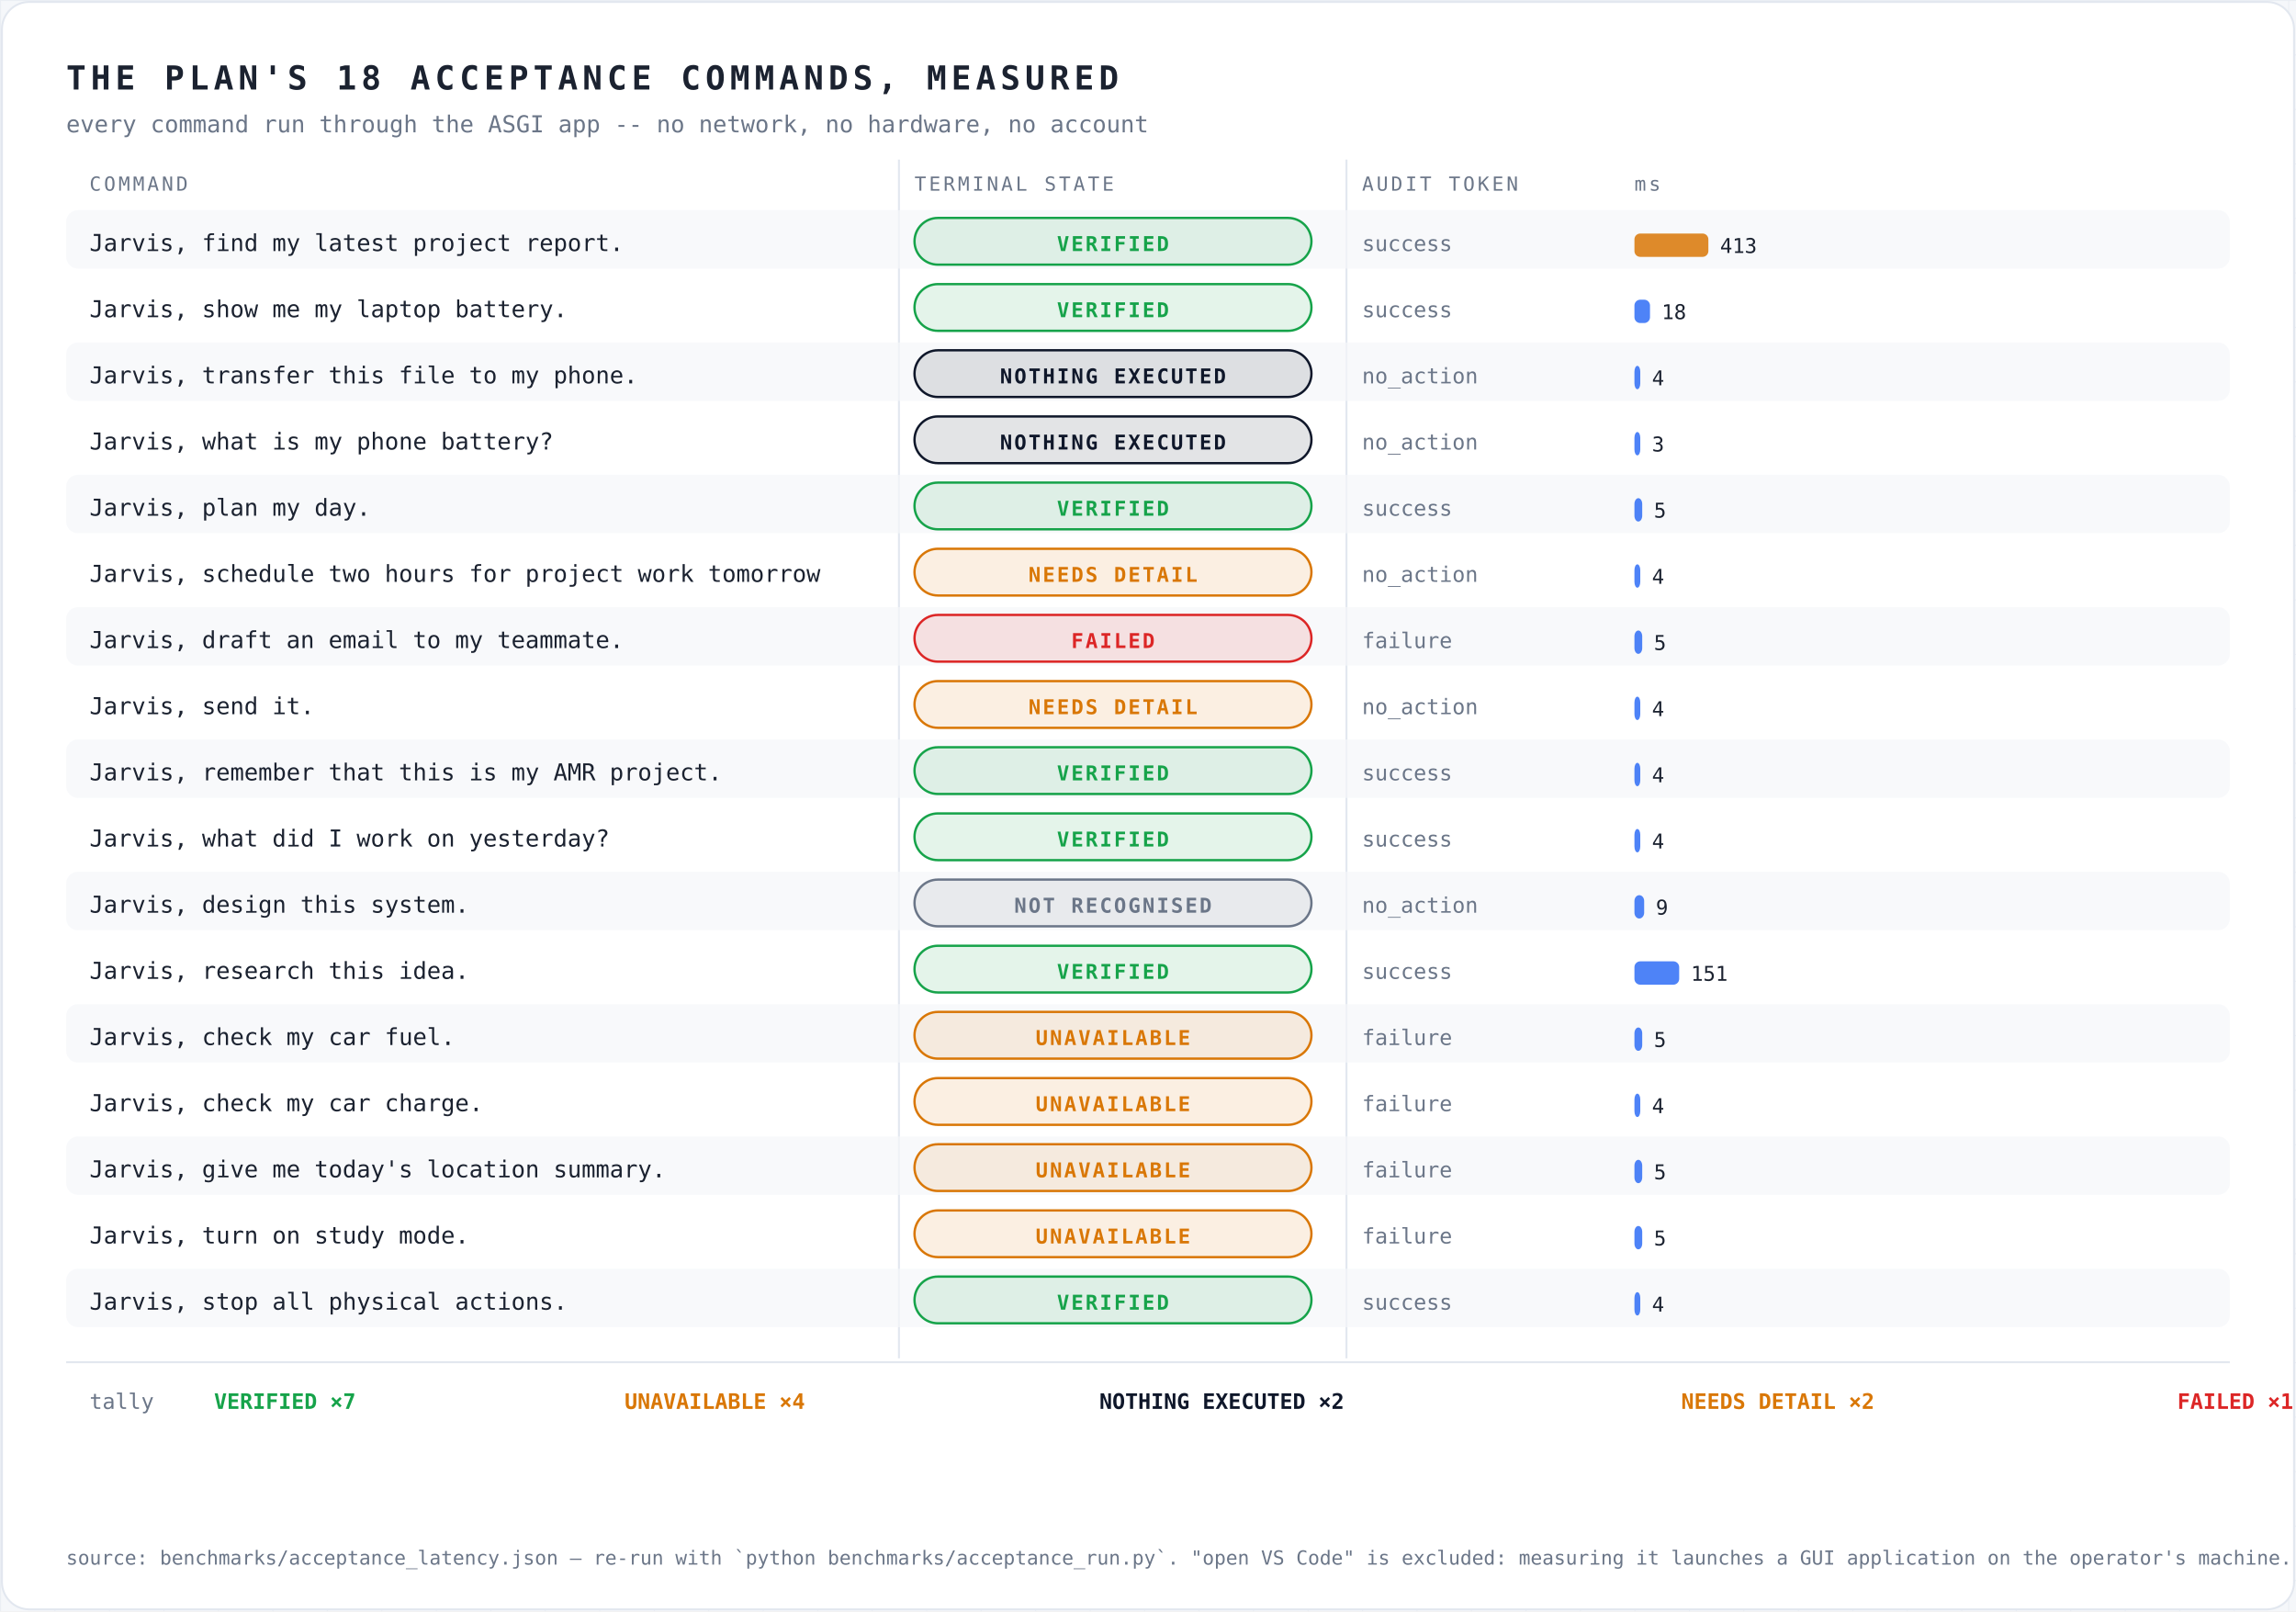
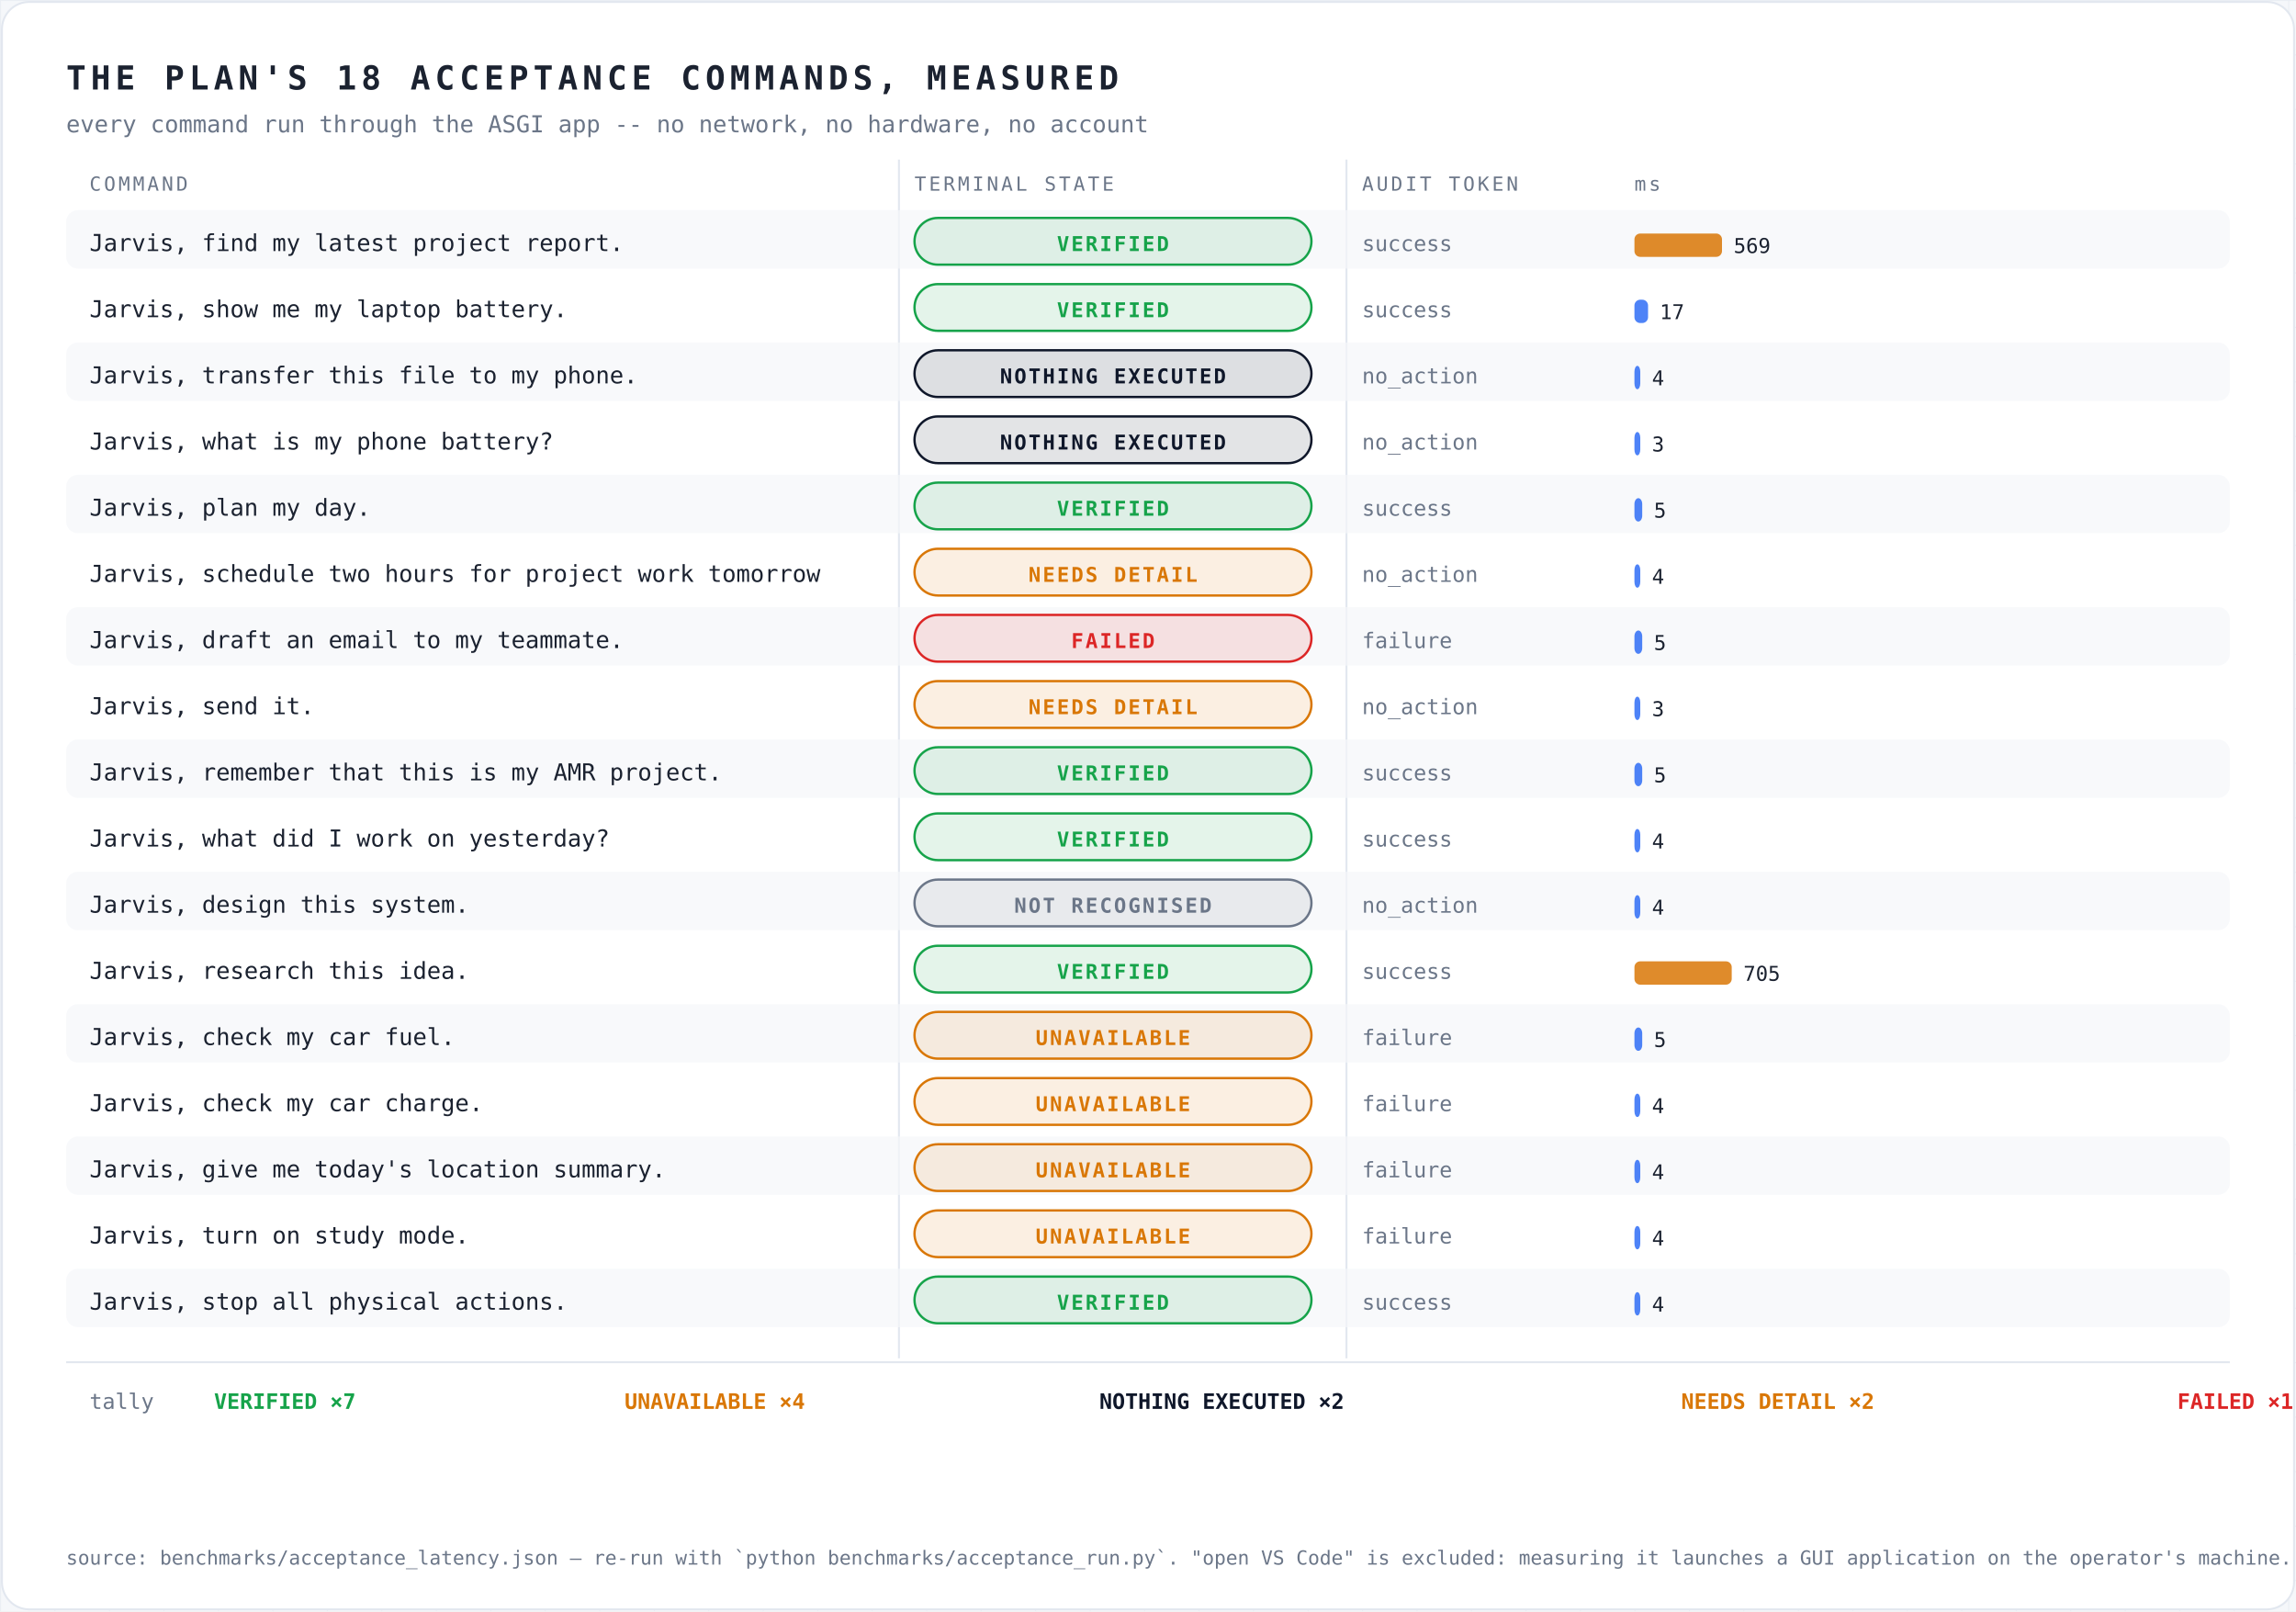
<svg xmlns="http://www.w3.org/2000/svg" width="1180" height="828" viewBox="0 0 1180 828" role="img" aria-label="THE PLAN'S 18 ACCEPTANCE COMMANDS, MEASURED: every command run through the ASGI app -- no network, no hardware, no account">
  <defs>
    <pattern id="grid" width="28" height="28" patternUnits="userSpaceOnUse">
      <path d="M28 0H0v28" fill="none" stroke="#e2e7ef" stroke-width="1" />
    </pattern>
  </defs>
  <rect width="100%" height="100%" fill="#f5f7fa" />
  <rect width="100%" height="100%" fill="url(#grid)" opacity=".55" />
  <rect x="1" y="1" width="1178" height="826" rx="14" fill="#ffffff" stroke="#e2e7ef" />
  <text x="34" y="46" font-family="ui-monospace, 'SF Mono', Menlo, Consolas, monospace" font-size="17" font-weight="700" letter-spacing="2.4" fill="#1b2230">THE PLAN'S 18 ACCEPTANCE COMMANDS, MEASURED</text>
  <text x="34" y="68" font-family="ui-monospace, 'SF Mono', Menlo, Consolas, monospace" font-size="12" fill="#6b7688">every command run through the ASGI app -- no network, no hardware, no account</text>
  <text x="46" y="98" font-family="ui-monospace, 'SF Mono', Menlo, Consolas, monospace" font-size="10" letter-spacing="1.4" fill="#6b7688">COMMAND</text>
  <text x="470" y="98" font-family="ui-monospace, 'SF Mono', Menlo, Consolas, monospace" font-size="10" letter-spacing="1.4" fill="#6b7688">TERMINAL STATE</text>
  <text x="700" y="98" font-family="ui-monospace, 'SF Mono', Menlo, Consolas, monospace" font-size="10" letter-spacing="1.4" fill="#6b7688">AUDIT TOKEN</text>
  <text x="840" y="98" font-family="ui-monospace, 'SF Mono', Menlo, Consolas, monospace" font-size="10" letter-spacing="1.4" fill="#6b7688">ms</text>
  <line x1="462" y1="82" x2="462" y2="698" stroke="#e2e7ef" />
  <line x1="692" y1="82" x2="692" y2="698" stroke="#e2e7ef" />
  <rect x="34" y="108" width="1112" height="30" rx="6" fill="#f5f7fa" opacity=".7" />
  <text x="46" y="129" font-family="ui-monospace, 'SF Mono', Menlo, Consolas, monospace" font-size="12" fill="#1b2230">Jarvis, find my latest project report.</text>
  <rect x="470" y="112" width="204" height="24" rx="12" fill="#16a34a" opacity=".12" />
  <rect x="470" y="112" width="204" height="24" rx="12" fill="none" stroke="#16a34a" stroke-width="1.2" />
  <text x="572.0" y="129" text-anchor="middle" font-family="ui-monospace, 'SF Mono', Menlo, Consolas, monospace" font-size="10.5" font-weight="700" letter-spacing="1" fill="#16a34a">VERIFIED</text>
  <text x="700" y="129" font-family="ui-monospace, 'SF Mono', Menlo, Consolas, monospace" font-size="11" fill="#6b7688">success</text>
-   <rect x="840" y="120" width="38" height="12" rx="3" fill="#d97706" opacity=".85" />
-   <text x="884" y="130" font-family="ui-monospace, 'SF Mono', Menlo, Consolas, monospace" font-size="10.5" fill="#1b2230">413</text>
+   <rect x="840" y="120" width="45" height="12" rx="3" fill="#d97706" opacity=".85" />
+   <text x="891" y="130" font-family="ui-monospace, 'SF Mono', Menlo, Consolas, monospace" font-size="10.5" fill="#1b2230">569</text>
  <text x="46" y="163" font-family="ui-monospace, 'SF Mono', Menlo, Consolas, monospace" font-size="12" fill="#1b2230">Jarvis, show me my laptop battery.</text>
  <rect x="470" y="146" width="204" height="24" rx="12" fill="#16a34a" opacity=".12" />
  <rect x="470" y="146" width="204" height="24" rx="12" fill="none" stroke="#16a34a" stroke-width="1.2" />
  <text x="572.0" y="163" text-anchor="middle" font-family="ui-monospace, 'SF Mono', Menlo, Consolas, monospace" font-size="10.5" font-weight="700" letter-spacing="1" fill="#16a34a">VERIFIED</text>
  <text x="700" y="163" font-family="ui-monospace, 'SF Mono', Menlo, Consolas, monospace" font-size="11" fill="#6b7688">success</text>
-   <rect x="840" y="154" width="8" height="12" rx="3" fill="#2f6df6" opacity=".85" />
-   <text x="854" y="164" font-family="ui-monospace, 'SF Mono', Menlo, Consolas, monospace" font-size="10.5" fill="#1b2230">18</text>
+   <rect x="840" y="154" width="7" height="12" rx="3" fill="#2f6df6" opacity=".85" />
+   <text x="853" y="164" font-family="ui-monospace, 'SF Mono', Menlo, Consolas, monospace" font-size="10.5" fill="#1b2230">17</text>
  <rect x="34" y="176" width="1112" height="30" rx="6" fill="#f5f7fa" opacity=".7" />
  <text x="46" y="197" font-family="ui-monospace, 'SF Mono', Menlo, Consolas, monospace" font-size="12" fill="#1b2230">Jarvis, transfer this file to my phone.</text>
  <rect x="470" y="180" width="204" height="24" rx="12" fill="#0f172a" opacity=".12" />
  <rect x="470" y="180" width="204" height="24" rx="12" fill="none" stroke="#0f172a" stroke-width="1.2" />
  <text x="572.0" y="197" text-anchor="middle" font-family="ui-monospace, 'SF Mono', Menlo, Consolas, monospace" font-size="10.5" font-weight="700" letter-spacing="1" fill="#0f172a">NOTHING EXECUTED</text>
  <text x="700" y="197" font-family="ui-monospace, 'SF Mono', Menlo, Consolas, monospace" font-size="11" fill="#6b7688">no_action</text>
  <rect x="840" y="188" width="3" height="12" rx="3" fill="#2f6df6" opacity=".85" />
  <text x="849" y="198" font-family="ui-monospace, 'SF Mono', Menlo, Consolas, monospace" font-size="10.5" fill="#1b2230">4</text>
  <text x="46" y="231" font-family="ui-monospace, 'SF Mono', Menlo, Consolas, monospace" font-size="12" fill="#1b2230">Jarvis, what is my phone battery?</text>
  <rect x="470" y="214" width="204" height="24" rx="12" fill="#0f172a" opacity=".12" />
  <rect x="470" y="214" width="204" height="24" rx="12" fill="none" stroke="#0f172a" stroke-width="1.2" />
  <text x="572.0" y="231" text-anchor="middle" font-family="ui-monospace, 'SF Mono', Menlo, Consolas, monospace" font-size="10.5" font-weight="700" letter-spacing="1" fill="#0f172a">NOTHING EXECUTED</text>
  <text x="700" y="231" font-family="ui-monospace, 'SF Mono', Menlo, Consolas, monospace" font-size="11" fill="#6b7688">no_action</text>
  <rect x="840" y="222" width="3" height="12" rx="3" fill="#2f6df6" opacity=".85" />
  <text x="849" y="232" font-family="ui-monospace, 'SF Mono', Menlo, Consolas, monospace" font-size="10.5" fill="#1b2230">3</text>
  <rect x="34" y="244" width="1112" height="30" rx="6" fill="#f5f7fa" opacity=".7" />
  <text x="46" y="265" font-family="ui-monospace, 'SF Mono', Menlo, Consolas, monospace" font-size="12" fill="#1b2230">Jarvis, plan my day.</text>
  <rect x="470" y="248" width="204" height="24" rx="12" fill="#16a34a" opacity=".12" />
  <rect x="470" y="248" width="204" height="24" rx="12" fill="none" stroke="#16a34a" stroke-width="1.2" />
  <text x="572.0" y="265" text-anchor="middle" font-family="ui-monospace, 'SF Mono', Menlo, Consolas, monospace" font-size="10.5" font-weight="700" letter-spacing="1" fill="#16a34a">VERIFIED</text>
  <text x="700" y="265" font-family="ui-monospace, 'SF Mono', Menlo, Consolas, monospace" font-size="11" fill="#6b7688">success</text>
  <rect x="840" y="256" width="4" height="12" rx="3" fill="#2f6df6" opacity=".85" />
  <text x="850" y="266" font-family="ui-monospace, 'SF Mono', Menlo, Consolas, monospace" font-size="10.5" fill="#1b2230">5</text>
  <text x="46" y="299" font-family="ui-monospace, 'SF Mono', Menlo, Consolas, monospace" font-size="12" fill="#1b2230">Jarvis, schedule two hours for project work tomorrow</text>
  <rect x="470" y="282" width="204" height="24" rx="12" fill="#d97706" opacity=".12" />
  <rect x="470" y="282" width="204" height="24" rx="12" fill="none" stroke="#d97706" stroke-width="1.2" />
  <text x="572.0" y="299" text-anchor="middle" font-family="ui-monospace, 'SF Mono', Menlo, Consolas, monospace" font-size="10.5" font-weight="700" letter-spacing="1" fill="#d97706">NEEDS DETAIL</text>
  <text x="700" y="299" font-family="ui-monospace, 'SF Mono', Menlo, Consolas, monospace" font-size="11" fill="#6b7688">no_action</text>
  <rect x="840" y="290" width="3" height="12" rx="3" fill="#2f6df6" opacity=".85" />
  <text x="849" y="300" font-family="ui-monospace, 'SF Mono', Menlo, Consolas, monospace" font-size="10.5" fill="#1b2230">4</text>
  <rect x="34" y="312" width="1112" height="30" rx="6" fill="#f5f7fa" opacity=".7" />
  <text x="46" y="333" font-family="ui-monospace, 'SF Mono', Menlo, Consolas, monospace" font-size="12" fill="#1b2230">Jarvis, draft an email to my teammate.</text>
  <rect x="470" y="316" width="204" height="24" rx="12" fill="#dc2626" opacity=".12" />
  <rect x="470" y="316" width="204" height="24" rx="12" fill="none" stroke="#dc2626" stroke-width="1.2" />
  <text x="572.0" y="333" text-anchor="middle" font-family="ui-monospace, 'SF Mono', Menlo, Consolas, monospace" font-size="10.5" font-weight="700" letter-spacing="1" fill="#dc2626">FAILED</text>
  <text x="700" y="333" font-family="ui-monospace, 'SF Mono', Menlo, Consolas, monospace" font-size="11" fill="#6b7688">failure</text>
  <rect x="840" y="324" width="4" height="12" rx="3" fill="#2f6df6" opacity=".85" />
  <text x="850" y="334" font-family="ui-monospace, 'SF Mono', Menlo, Consolas, monospace" font-size="10.5" fill="#1b2230">5</text>
  <text x="46" y="367" font-family="ui-monospace, 'SF Mono', Menlo, Consolas, monospace" font-size="12" fill="#1b2230">Jarvis, send it.</text>
  <rect x="470" y="350" width="204" height="24" rx="12" fill="#d97706" opacity=".12" />
  <rect x="470" y="350" width="204" height="24" rx="12" fill="none" stroke="#d97706" stroke-width="1.2" />
  <text x="572.0" y="367" text-anchor="middle" font-family="ui-monospace, 'SF Mono', Menlo, Consolas, monospace" font-size="10.5" font-weight="700" letter-spacing="1" fill="#d97706">NEEDS DETAIL</text>
  <text x="700" y="367" font-family="ui-monospace, 'SF Mono', Menlo, Consolas, monospace" font-size="11" fill="#6b7688">no_action</text>
  <rect x="840" y="358" width="3" height="12" rx="3" fill="#2f6df6" opacity=".85" />
-   <text x="849" y="368" font-family="ui-monospace, 'SF Mono', Menlo, Consolas, monospace" font-size="10.5" fill="#1b2230">4</text>
+   <text x="849" y="368" font-family="ui-monospace, 'SF Mono', Menlo, Consolas, monospace" font-size="10.5" fill="#1b2230">3</text>
  <rect x="34" y="380" width="1112" height="30" rx="6" fill="#f5f7fa" opacity=".7" />
  <text x="46" y="401" font-family="ui-monospace, 'SF Mono', Menlo, Consolas, monospace" font-size="12" fill="#1b2230">Jarvis, remember that this is my AMR project.</text>
  <rect x="470" y="384" width="204" height="24" rx="12" fill="#16a34a" opacity=".12" />
  <rect x="470" y="384" width="204" height="24" rx="12" fill="none" stroke="#16a34a" stroke-width="1.2" />
  <text x="572.0" y="401" text-anchor="middle" font-family="ui-monospace, 'SF Mono', Menlo, Consolas, monospace" font-size="10.5" font-weight="700" letter-spacing="1" fill="#16a34a">VERIFIED</text>
  <text x="700" y="401" font-family="ui-monospace, 'SF Mono', Menlo, Consolas, monospace" font-size="11" fill="#6b7688">success</text>
-   <rect x="840" y="392" width="3" height="12" rx="3" fill="#2f6df6" opacity=".85" />
-   <text x="849" y="402" font-family="ui-monospace, 'SF Mono', Menlo, Consolas, monospace" font-size="10.5" fill="#1b2230">4</text>
+   <rect x="840" y="392" width="4" height="12" rx="3" fill="#2f6df6" opacity=".85" />
+   <text x="850" y="402" font-family="ui-monospace, 'SF Mono', Menlo, Consolas, monospace" font-size="10.5" fill="#1b2230">5</text>
  <text x="46" y="435" font-family="ui-monospace, 'SF Mono', Menlo, Consolas, monospace" font-size="12" fill="#1b2230">Jarvis, what did I work on yesterday?</text>
  <rect x="470" y="418" width="204" height="24" rx="12" fill="#16a34a" opacity=".12" />
  <rect x="470" y="418" width="204" height="24" rx="12" fill="none" stroke="#16a34a" stroke-width="1.2" />
  <text x="572.0" y="435" text-anchor="middle" font-family="ui-monospace, 'SF Mono', Menlo, Consolas, monospace" font-size="10.5" font-weight="700" letter-spacing="1" fill="#16a34a">VERIFIED</text>
  <text x="700" y="435" font-family="ui-monospace, 'SF Mono', Menlo, Consolas, monospace" font-size="11" fill="#6b7688">success</text>
  <rect x="840" y="426" width="3" height="12" rx="3" fill="#2f6df6" opacity=".85" />
  <text x="849" y="436" font-family="ui-monospace, 'SF Mono', Menlo, Consolas, monospace" font-size="10.5" fill="#1b2230">4</text>
  <rect x="34" y="448" width="1112" height="30" rx="6" fill="#f5f7fa" opacity=".7" />
  <text x="46" y="469" font-family="ui-monospace, 'SF Mono', Menlo, Consolas, monospace" font-size="12" fill="#1b2230">Jarvis, design this system.</text>
  <rect x="470" y="452" width="204" height="24" rx="12" fill="#6b7688" opacity=".12" />
  <rect x="470" y="452" width="204" height="24" rx="12" fill="none" stroke="#6b7688" stroke-width="1.2" />
  <text x="572.0" y="469" text-anchor="middle" font-family="ui-monospace, 'SF Mono', Menlo, Consolas, monospace" font-size="10.5" font-weight="700" letter-spacing="1" fill="#6b7688">NOT RECOGNISED</text>
  <text x="700" y="469" font-family="ui-monospace, 'SF Mono', Menlo, Consolas, monospace" font-size="11" fill="#6b7688">no_action</text>
-   <rect x="840" y="460" width="5" height="12" rx="3" fill="#2f6df6" opacity=".85" />
-   <text x="851" y="470" font-family="ui-monospace, 'SF Mono', Menlo, Consolas, monospace" font-size="10.5" fill="#1b2230">9</text>
+   <rect x="840" y="460" width="3" height="12" rx="3" fill="#2f6df6" opacity=".85" />
+   <text x="849" y="470" font-family="ui-monospace, 'SF Mono', Menlo, Consolas, monospace" font-size="10.5" fill="#1b2230">4</text>
  <text x="46" y="503" font-family="ui-monospace, 'SF Mono', Menlo, Consolas, monospace" font-size="12" fill="#1b2230">Jarvis, research this idea.</text>
  <rect x="470" y="486" width="204" height="24" rx="12" fill="#16a34a" opacity=".12" />
  <rect x="470" y="486" width="204" height="24" rx="12" fill="none" stroke="#16a34a" stroke-width="1.2" />
  <text x="572.0" y="503" text-anchor="middle" font-family="ui-monospace, 'SF Mono', Menlo, Consolas, monospace" font-size="10.5" font-weight="700" letter-spacing="1" fill="#16a34a">VERIFIED</text>
  <text x="700" y="503" font-family="ui-monospace, 'SF Mono', Menlo, Consolas, monospace" font-size="11" fill="#6b7688">success</text>
-   <rect x="840" y="494" width="23" height="12" rx="3" fill="#2f6df6" opacity=".85" />
-   <text x="869" y="504" font-family="ui-monospace, 'SF Mono', Menlo, Consolas, monospace" font-size="10.5" fill="#1b2230">151</text>
+   <rect x="840" y="494" width="50" height="12" rx="3" fill="#d97706" opacity=".85" />
+   <text x="896" y="504" font-family="ui-monospace, 'SF Mono', Menlo, Consolas, monospace" font-size="10.5" fill="#1b2230">705</text>
  <rect x="34" y="516" width="1112" height="30" rx="6" fill="#f5f7fa" opacity=".7" />
  <text x="46" y="537" font-family="ui-monospace, 'SF Mono', Menlo, Consolas, monospace" font-size="12" fill="#1b2230">Jarvis, check my car fuel.</text>
  <rect x="470" y="520" width="204" height="24" rx="12" fill="#d97706" opacity=".12" />
  <rect x="470" y="520" width="204" height="24" rx="12" fill="none" stroke="#d97706" stroke-width="1.2" />
  <text x="572.0" y="537" text-anchor="middle" font-family="ui-monospace, 'SF Mono', Menlo, Consolas, monospace" font-size="10.5" font-weight="700" letter-spacing="1" fill="#d97706">UNAVAILABLE</text>
  <text x="700" y="537" font-family="ui-monospace, 'SF Mono', Menlo, Consolas, monospace" font-size="11" fill="#6b7688">failure</text>
  <rect x="840" y="528" width="4" height="12" rx="3" fill="#2f6df6" opacity=".85" />
  <text x="850" y="538" font-family="ui-monospace, 'SF Mono', Menlo, Consolas, monospace" font-size="10.5" fill="#1b2230">5</text>
  <text x="46" y="571" font-family="ui-monospace, 'SF Mono', Menlo, Consolas, monospace" font-size="12" fill="#1b2230">Jarvis, check my car charge.</text>
  <rect x="470" y="554" width="204" height="24" rx="12" fill="#d97706" opacity=".12" />
  <rect x="470" y="554" width="204" height="24" rx="12" fill="none" stroke="#d97706" stroke-width="1.2" />
  <text x="572.0" y="571" text-anchor="middle" font-family="ui-monospace, 'SF Mono', Menlo, Consolas, monospace" font-size="10.5" font-weight="700" letter-spacing="1" fill="#d97706">UNAVAILABLE</text>
  <text x="700" y="571" font-family="ui-monospace, 'SF Mono', Menlo, Consolas, monospace" font-size="11" fill="#6b7688">failure</text>
  <rect x="840" y="562" width="3" height="12" rx="3" fill="#2f6df6" opacity=".85" />
  <text x="849" y="572" font-family="ui-monospace, 'SF Mono', Menlo, Consolas, monospace" font-size="10.5" fill="#1b2230">4</text>
  <rect x="34" y="584" width="1112" height="30" rx="6" fill="#f5f7fa" opacity=".7" />
  <text x="46" y="605" font-family="ui-monospace, 'SF Mono', Menlo, Consolas, monospace" font-size="12" fill="#1b2230">Jarvis, give me today's location summary.</text>
  <rect x="470" y="588" width="204" height="24" rx="12" fill="#d97706" opacity=".12" />
  <rect x="470" y="588" width="204" height="24" rx="12" fill="none" stroke="#d97706" stroke-width="1.2" />
  <text x="572.0" y="605" text-anchor="middle" font-family="ui-monospace, 'SF Mono', Menlo, Consolas, monospace" font-size="10.5" font-weight="700" letter-spacing="1" fill="#d97706">UNAVAILABLE</text>
  <text x="700" y="605" font-family="ui-monospace, 'SF Mono', Menlo, Consolas, monospace" font-size="11" fill="#6b7688">failure</text>
-   <rect x="840" y="596" width="4" height="12" rx="3" fill="#2f6df6" opacity=".85" />
-   <text x="850" y="606" font-family="ui-monospace, 'SF Mono', Menlo, Consolas, monospace" font-size="10.5" fill="#1b2230">5</text>
+   <rect x="840" y="596" width="3" height="12" rx="3" fill="#2f6df6" opacity=".85" />
+   <text x="849" y="606" font-family="ui-monospace, 'SF Mono', Menlo, Consolas, monospace" font-size="10.5" fill="#1b2230">4</text>
  <text x="46" y="639" font-family="ui-monospace, 'SF Mono', Menlo, Consolas, monospace" font-size="12" fill="#1b2230">Jarvis, turn on study mode.</text>
  <rect x="470" y="622" width="204" height="24" rx="12" fill="#d97706" opacity=".12" />
  <rect x="470" y="622" width="204" height="24" rx="12" fill="none" stroke="#d97706" stroke-width="1.2" />
  <text x="572.0" y="639" text-anchor="middle" font-family="ui-monospace, 'SF Mono', Menlo, Consolas, monospace" font-size="10.5" font-weight="700" letter-spacing="1" fill="#d97706">UNAVAILABLE</text>
  <text x="700" y="639" font-family="ui-monospace, 'SF Mono', Menlo, Consolas, monospace" font-size="11" fill="#6b7688">failure</text>
-   <rect x="840" y="630" width="4" height="12" rx="3" fill="#2f6df6" opacity=".85" />
-   <text x="850" y="640" font-family="ui-monospace, 'SF Mono', Menlo, Consolas, monospace" font-size="10.5" fill="#1b2230">5</text>
+   <rect x="840" y="630" width="3" height="12" rx="3" fill="#2f6df6" opacity=".85" />
+   <text x="849" y="640" font-family="ui-monospace, 'SF Mono', Menlo, Consolas, monospace" font-size="10.5" fill="#1b2230">4</text>
  <rect x="34" y="652" width="1112" height="30" rx="6" fill="#f5f7fa" opacity=".7" />
  <text x="46" y="673" font-family="ui-monospace, 'SF Mono', Menlo, Consolas, monospace" font-size="12" fill="#1b2230">Jarvis, stop all physical actions.</text>
  <rect x="470" y="656" width="204" height="24" rx="12" fill="#16a34a" opacity=".12" />
  <rect x="470" y="656" width="204" height="24" rx="12" fill="none" stroke="#16a34a" stroke-width="1.2" />
  <text x="572.0" y="673" text-anchor="middle" font-family="ui-monospace, 'SF Mono', Menlo, Consolas, monospace" font-size="10.5" font-weight="700" letter-spacing="1" fill="#16a34a">VERIFIED</text>
  <text x="700" y="673" font-family="ui-monospace, 'SF Mono', Menlo, Consolas, monospace" font-size="11" fill="#6b7688">success</text>
  <rect x="840" y="664" width="3" height="12" rx="3" fill="#2f6df6" opacity=".85" />
  <text x="849" y="674" font-family="ui-monospace, 'SF Mono', Menlo, Consolas, monospace" font-size="10.5" fill="#1b2230">4</text>
  <line x1="34" y1="700" x2="1146" y2="700" stroke="#e2e7ef" />
  <text x="46" y="724" font-family="ui-monospace, 'SF Mono', Menlo, Consolas, monospace" font-size="11" fill="#6b7688">tally</text>
  <text x="110" y="724" font-family="ui-monospace, 'SF Mono', Menlo, Consolas, monospace" font-size="11" font-weight="700" fill="#16a34a">VERIFIED ×7</text>
  <text x="321" y="724" font-family="ui-monospace, 'SF Mono', Menlo, Consolas, monospace" font-size="11" font-weight="700" fill="#d97706">UNAVAILABLE ×4</text>
  <text x="565" y="724" font-family="ui-monospace, 'SF Mono', Menlo, Consolas, monospace" font-size="11" font-weight="700" fill="#0f172a">NOTHING EXECUTED ×2</text>
  <text x="864" y="724" font-family="ui-monospace, 'SF Mono', Menlo, Consolas, monospace" font-size="11" font-weight="700" fill="#d97706">NEEDS DETAIL ×2</text>
  <text x="1119" y="724" font-family="ui-monospace, 'SF Mono', Menlo, Consolas, monospace" font-size="11" font-weight="700" fill="#dc2626">FAILED ×1</text>
  <text x="1308" y="724" font-family="ui-monospace, 'SF Mono', Menlo, Consolas, monospace" font-size="11" font-weight="700" fill="#6b7688">NOT RECOGNISED ×1</text>
  <text x="34" y="804" font-family="ui-monospace, 'SF Mono', Menlo, Consolas, monospace" font-size="10" fill="#6b7688">source: benchmarks/acceptance_latency.json — re-run with `python benchmarks/acceptance_run.py`. "open VS Code" is excluded: measuring it launches a GUI application on the operator's machine.</text>
</svg>
